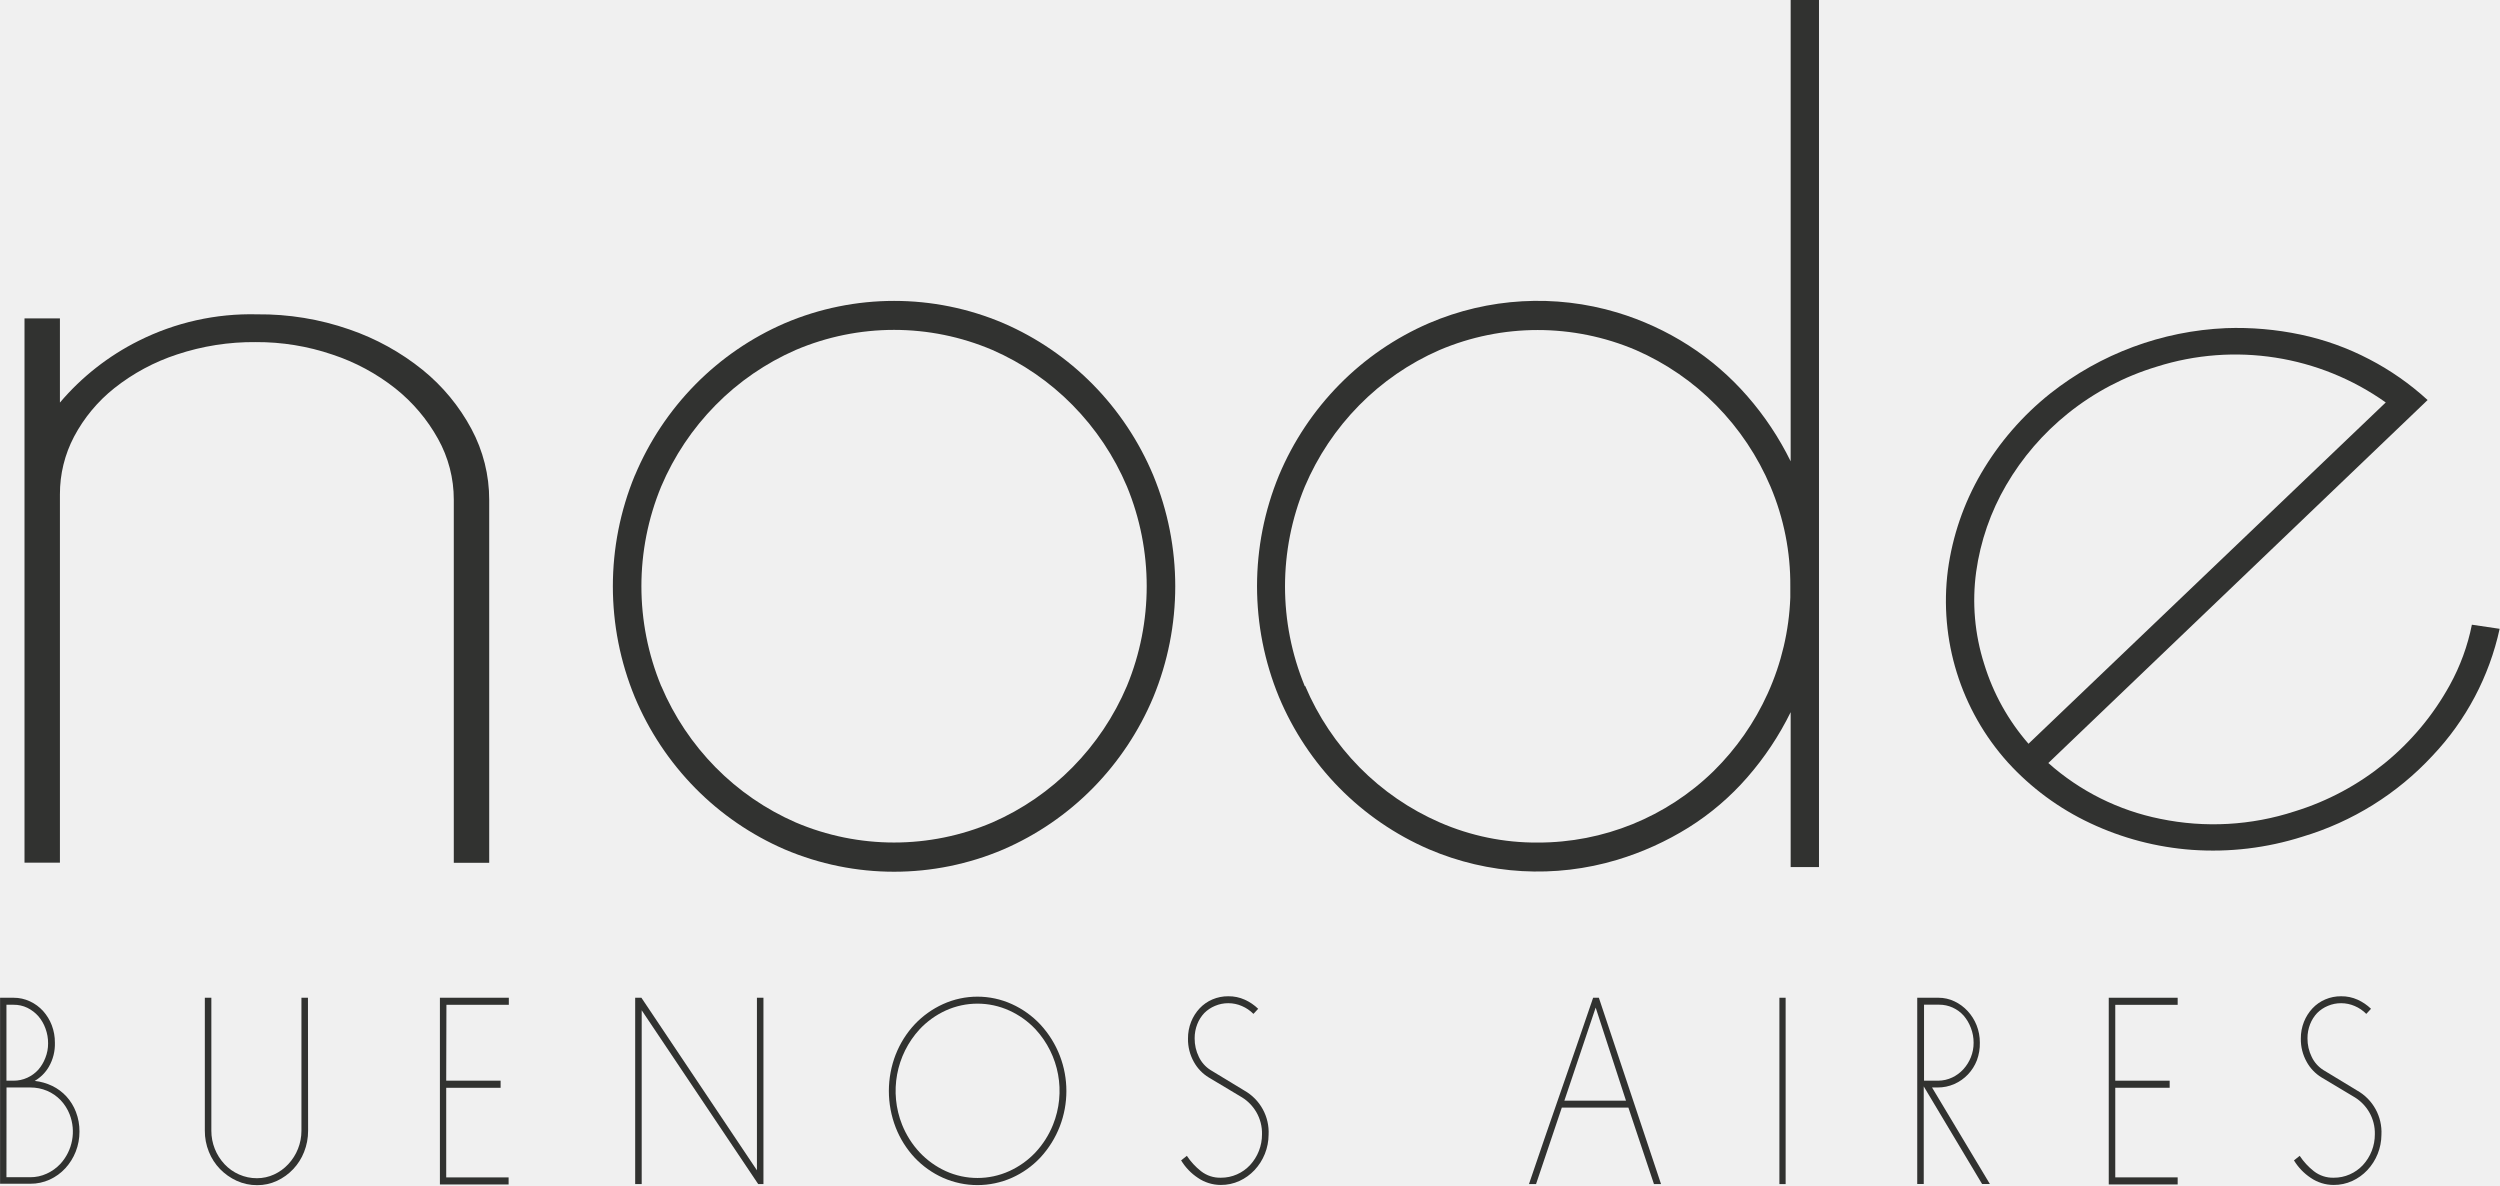
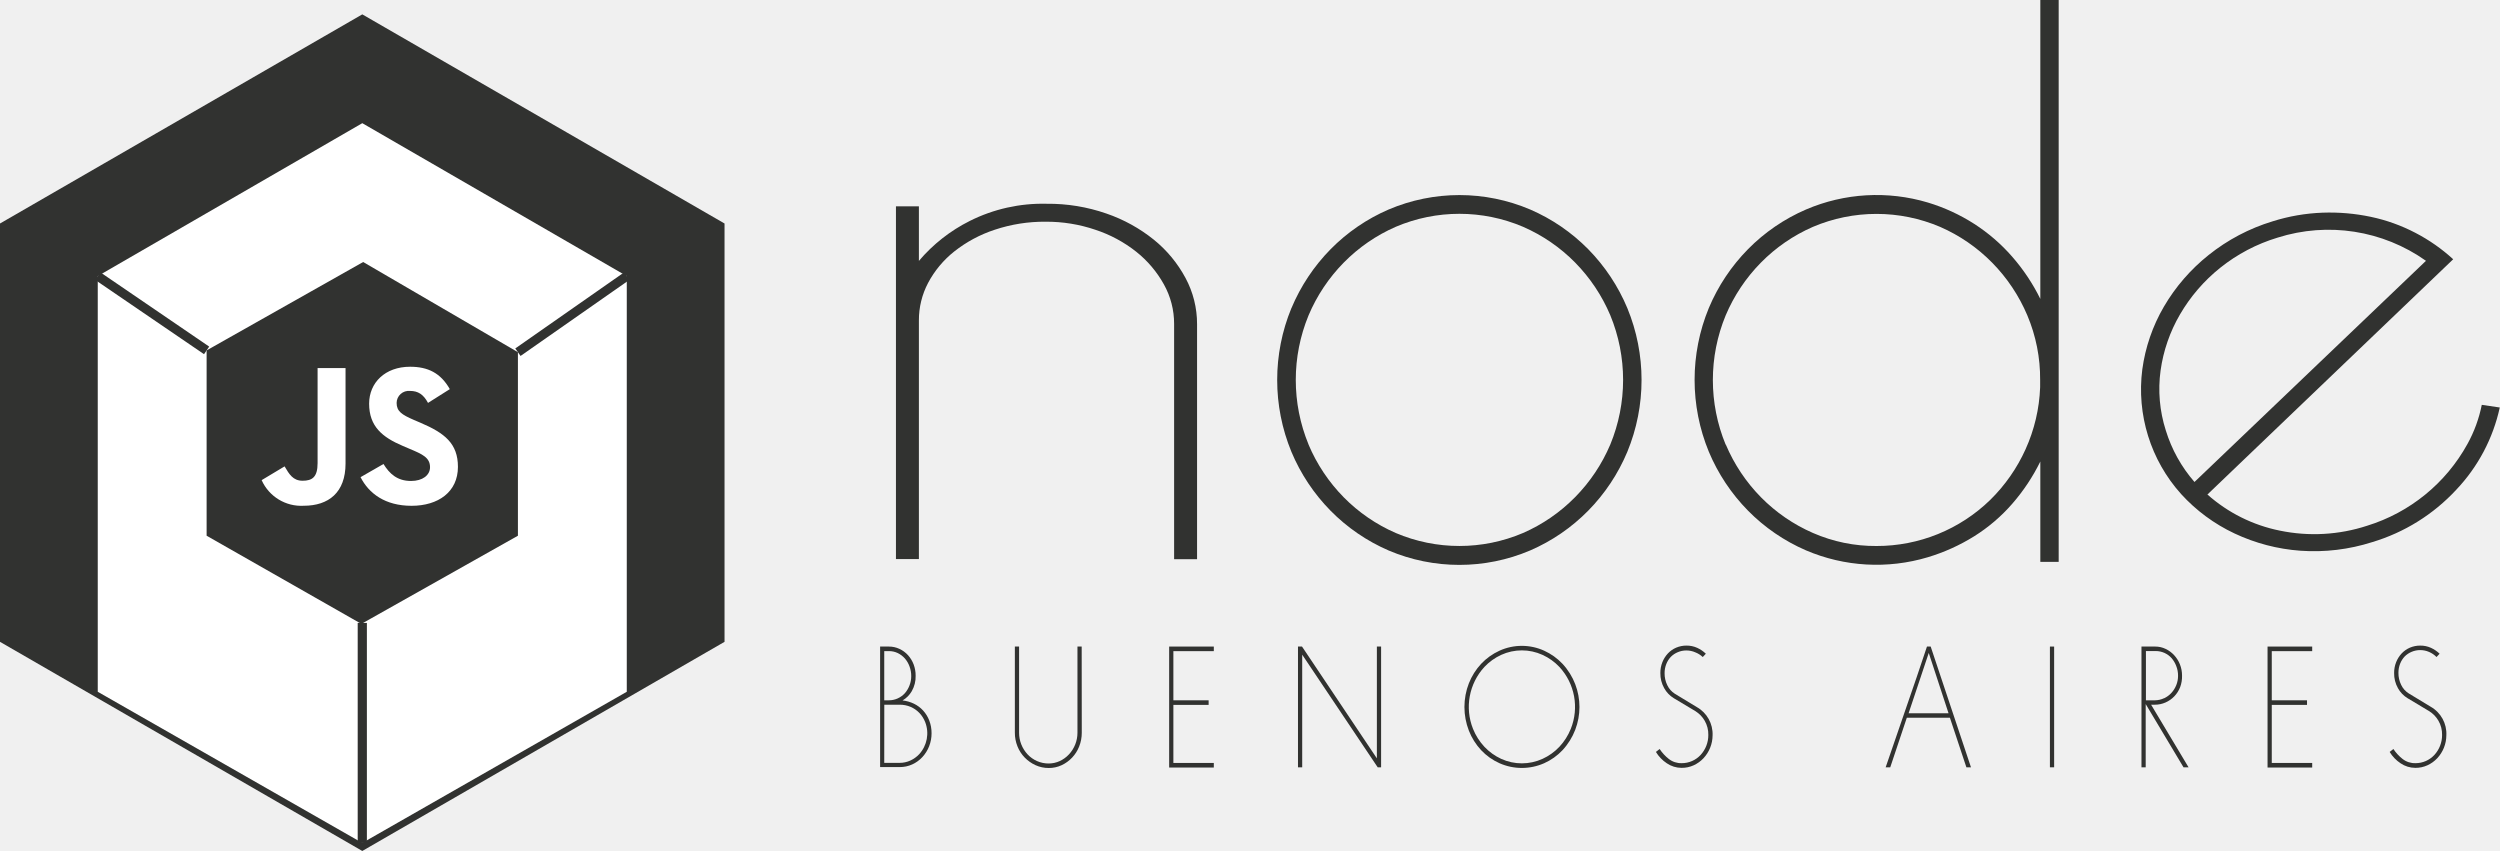
- <svg xmlns="http://www.w3.org/2000/svg" id="Layer_1" data-name="Layer 1" viewBox="0 0 352.97 167.34">
+ <svg xmlns="http://www.w3.org/2000/svg" id="Layer_1" data-name="Layer 1" viewBox="0 0 544.73 185.42">
  <defs>
-     <style>.cls-1{isolation:isolate;}.cls-2{fill:#313230;}</style>
+     <style>.cls-1{fill:#313230;}.cls-2{fill:#fff;}.cls-3{fill:none;stroke:#313230;stroke-miterlimit:10;stroke-width:2px;}</style>
  </defs>
-   <g class="cls-1">
-     <path class="cls-2" d="M304.8,991.75a5.37,5.37,0,0,1,2.32.51,5.78,5.78,0,0,1,1.86,1.37,6.45,6.45,0,0,1,1.22,2,6.8,6.8,0,0,1,.44,2.47,6.39,6.39,0,0,1-.85,3.39,5.5,5.5,0,0,1-2,2,7.67,7.67,0,0,1,2.48.71,6.65,6.65,0,0,1,2,1.49,6.91,6.91,0,0,1,1.34,2.18,7.5,7.5,0,0,1,.5,2.77,7.62,7.62,0,0,1-.53,2.84,7.55,7.55,0,0,1-1.47,2.35,6.88,6.88,0,0,1-2.21,1.6,6.47,6.47,0,0,1-2.72.58h-4.28V991.75Zm-1,11.71h1a4.58,4.58,0,0,0,1.93-.41,4.8,4.8,0,0,0,1.56-1.13,5.54,5.54,0,0,0,1-1.67,5.41,5.41,0,0,0,.39-2.05,5.89,5.89,0,0,0-.37-2.11,5.5,5.5,0,0,0-1-1.73,5.07,5.07,0,0,0-1.56-1.19,4.38,4.38,0,0,0-1.95-.43h-1Zm0,13.63h3.36a5.49,5.49,0,0,0,2.34-.51,6.13,6.13,0,0,0,1.91-1.37,6.74,6.74,0,0,0,1.31-7,6.19,6.19,0,0,0-1.27-2,5.78,5.78,0,0,0-1.91-1.32,6,6,0,0,0-2.37-.47h-3.36Z" transform="translate(-302.89 -850.88)" />
-     <path class="cls-2" d="M346.39,1010.53a8,8,0,0,1-.57,3,7.52,7.52,0,0,1-3.84,4.08,6.48,6.48,0,0,1-2.78.6,6.84,6.84,0,0,1-2.9-.62,7.84,7.84,0,0,1-2.35-1.66,7.47,7.47,0,0,1-1.57-2.43,7.82,7.82,0,0,1-.57-3V991.75h.92v18.78a6.91,6.91,0,0,0,1.86,4.72,6.28,6.28,0,0,0,2.05,1.45,6.16,6.16,0,0,0,2.53.53,5.75,5.75,0,0,0,2.42-.53,6.39,6.39,0,0,0,2-1.45,6.91,6.91,0,0,0,1.86-4.72V991.75h.92Z" transform="translate(-302.89 -850.88)" />
-     <path class="cls-2" d="M365.89,1003.46h7.68v1h-7.68v12.65h8.81v1H365V991.75h9.73v1h-8.81Z" transform="translate(-302.89 -850.88)" />
-     <path class="cls-2" d="M409.94,1018.06l-16.45-24.54v24.54h-.92V991.75h.88l16.31,24.36V991.75h.92v26.31Z" transform="translate(-302.89 -850.88)" />
-     <path class="cls-2" d="M429.36,999.75a13.38,13.38,0,0,1,2.67-4.24,12.74,12.74,0,0,1,4-2.86,11.76,11.76,0,0,1,9.73,0,12.74,12.74,0,0,1,4,2.86,13.84,13.84,0,0,1,0,18.82,12.5,12.5,0,0,1-4,2.84,12,12,0,0,1-9.73,0,12.5,12.5,0,0,1-4-2.84,13.38,13.38,0,0,1-2.67-4.24,14.25,14.25,0,0,1,0-10.35Zm.9,9.94a12.64,12.64,0,0,0,2.48,3.9,11.8,11.8,0,0,0,3.66,2.63,10.85,10.85,0,0,0,9,0,11.74,11.74,0,0,0,3.68-2.63,12.64,12.64,0,0,0,2.48-3.9,12.83,12.83,0,0,0-2.48-13.5,11.75,11.75,0,0,0-3.68-2.63,10.85,10.85,0,0,0-9,0,11.81,11.81,0,0,0-3.66,2.63,12.88,12.88,0,0,0-2.48,13.5Z" transform="translate(-302.89 -850.88)" />
-     <path class="cls-2" d="M482,1011.1a7.35,7.35,0,0,1-2,5,6.8,6.8,0,0,1-2.12,1.52,6.21,6.21,0,0,1-2.64.56,5.71,5.71,0,0,1-3.22-1,7.78,7.78,0,0,1-2.37-2.47l.81-.64a9.28,9.28,0,0,0,2,2.17,4.36,4.36,0,0,0,2.81.92,5.53,5.53,0,0,0,2.26-.47,5.62,5.62,0,0,0,1.84-1.3,6.38,6.38,0,0,0,1.7-4.37,5.93,5.93,0,0,0-.8-3.12,6,6,0,0,0-2-2.07l-4.71-2.82a5.88,5.88,0,0,1-2.11-2.2,6.5,6.5,0,0,1-.83-3.29,6.26,6.26,0,0,1,.44-2.37,6.08,6.08,0,0,1,1.2-1.9,5.37,5.37,0,0,1,1.8-1.26,5.6,5.6,0,0,1,2.25-.45,5.51,5.51,0,0,1,2.34.49,6.69,6.69,0,0,1,1.88,1.28l-.67.72a5.08,5.08,0,0,0-1.63-1.11,4.79,4.79,0,0,0-1.91-.4,4.7,4.7,0,0,0-1.89.38,4.65,4.65,0,0,0-1.5,1,4.87,4.87,0,0,0-1,1.58,5.35,5.35,0,0,0-.37,2,5.82,5.82,0,0,0,.6,2.63,4.46,4.46,0,0,0,1.63,1.84l4.78,2.9A6.76,6.76,0,0,1,482,1011.1Z" transform="translate(-302.89 -850.88)" />
-     <path class="cls-2" d="M523.4,1007.26l-3.64,10.8h-1q2.3-6.78,4.53-13.17t4.53-13.14h.81l8.78,26.31h-1l-3.61-10.8Zm4.78-14.12-4.42,13.14h8.7Z" transform="translate(-302.89 -850.88)" />
-     <path class="cls-2" d="M554.12,1018.06V991.75H555v26.31Z" transform="translate(-302.89 -850.88)" />
-     <path class="cls-2" d="M582,1000.59a6.1,6.1,0,0,1-1.27,2,6,6,0,0,1-1.91,1.34,5.75,5.75,0,0,1-2.37.49h-.78l8.17,13.63h-1.1l-8.24-13.78v13.78h-.92V991.75h3a5.18,5.18,0,0,1,2.26.51,6,6,0,0,1,1.86,1.37,6.47,6.47,0,0,1,1.26,2,6.59,6.59,0,0,1,.46,2.45A6.69,6.69,0,0,1,582,1000.59Zm-3.5,2.43a5.07,5.07,0,0,0,1.59-1.17,5.62,5.62,0,0,0,1.06-1.69,5.4,5.4,0,0,0,.39-2.05,5.64,5.64,0,0,0-.39-2.11,5.72,5.72,0,0,0-1-1.71,4.68,4.68,0,0,0-1.56-1.15,4.57,4.57,0,0,0-1.93-.41h-2.12v10.73h2A4.68,4.68,0,0,0,578.54,1003Z" transform="translate(-302.89 -850.88)" />
-     <path class="cls-2" d="M601.54,1003.46h7.68v1h-7.68v12.65h8.81v1h-9.73V991.75h9.73v1h-8.81Z" transform="translate(-302.89 -850.88)" />
-     <path class="cls-2" d="M639.12,1011.1a7.36,7.36,0,0,1-2,5,6.8,6.8,0,0,1-2.12,1.52,6.21,6.21,0,0,1-2.64.56,5.71,5.71,0,0,1-3.22-1,7.78,7.78,0,0,1-2.37-2.47l.81-.64a9.26,9.26,0,0,0,2,2.17,4.36,4.36,0,0,0,2.81.92,5.52,5.52,0,0,0,2.26-.47,5.62,5.62,0,0,0,1.84-1.3,6.39,6.39,0,0,0,1.7-4.37,5.93,5.93,0,0,0-.8-3.12,6,6,0,0,0-2-2.07l-4.71-2.82a5.88,5.88,0,0,1-2.11-2.2,6.49,6.49,0,0,1-.83-3.29,6.26,6.26,0,0,1,.44-2.37,6.09,6.09,0,0,1,1.2-1.9,5.39,5.39,0,0,1,1.8-1.26,5.61,5.61,0,0,1,2.25-.45,5.51,5.51,0,0,1,2.34.49,6.71,6.71,0,0,1,1.88,1.28l-.67.72a5.09,5.09,0,0,0-1.63-1.11,4.79,4.79,0,0,0-1.91-.4,4.7,4.7,0,0,0-1.89.38,4.64,4.64,0,0,0-1.5,1,4.87,4.87,0,0,0-1,1.58,5.34,5.34,0,0,0-.37,2,5.81,5.81,0,0,0,.6,2.63,4.46,4.46,0,0,0,1.63,1.84l4.78,2.9A6.76,6.76,0,0,1,639.12,1011.1Z" transform="translate(-302.89 -850.88)" />
-   </g>
-   <g class="cls-1">
-     <path class="cls-2" d="M549.58,960.64a37.08,37.08,0,0,1-8.29,7.08,41.9,41.9,0,0,1-10.08,4.56,39,39,0,0,1-26.59-1.5A40.07,40.07,0,0,1,492,962.13a40.73,40.73,0,0,1-8.53-12.83,41.08,41.08,0,0,1,0-31.32A40.73,40.73,0,0,1,492,905.17a40.07,40.07,0,0,1,12.64-8.66A39,39,0,0,1,531.21,895a40.2,40.2,0,0,1,10.08,4.64,38.87,38.87,0,0,1,8.29,7.16,42.37,42.37,0,0,1,6.13,9.21V850.88h4V973.3h-4V951.43A42.4,42.4,0,0,1,549.58,960.64Zm-62.41-12.9a36.83,36.83,0,0,0,7.68,11.49A36.22,36.22,0,0,0,506.17,967,34.06,34.06,0,0,0,520,969.84a35.45,35.45,0,0,0,24.81-10.07,36.51,36.51,0,0,0,7.67-11,36,36,0,0,0,3.18-13.53v-1.57a35.45,35.45,0,0,0-2.79-14.08,36.81,36.81,0,0,0-7.68-11.49,36.22,36.22,0,0,0-11.32-7.79,35.41,35.41,0,0,0-27.76,0,36.22,36.22,0,0,0-11.32,7.79,36.83,36.83,0,0,0-7.68,11.49,36.93,36.93,0,0,0,0,28.17Z" transform="translate(-302.89 -850.88)" />
-   </g>
-   <g class="cls-1">
-     <path class="cls-2" d="M392.53,918a40.73,40.73,0,0,1,8.53-12.83,40.07,40.07,0,0,1,12.64-8.66,39.4,39.4,0,0,1,30.86,0,40.07,40.07,0,0,1,12.64,8.66A40.73,40.73,0,0,1,465.72,918a41.08,41.08,0,0,1,0,31.32,40.73,40.73,0,0,1-8.53,12.83,40.07,40.07,0,0,1-12.64,8.66,39.39,39.39,0,0,1-30.86,0,40.07,40.07,0,0,1-12.64-8.66,40.73,40.73,0,0,1-8.53-12.83,41.08,41.08,0,0,1,0-31.32Zm3.72,29.74a36.83,36.83,0,0,0,7.68,11.49A36.22,36.22,0,0,0,415.24,967,35.41,35.41,0,0,0,443,967a36.22,36.22,0,0,0,11.32-7.79A36.82,36.82,0,0,0,462,947.73a36.93,36.93,0,0,0,0-28.17,36.82,36.82,0,0,0-7.68-11.49A36.22,36.22,0,0,0,443,900.29a35.41,35.41,0,0,0-27.76,0,36.22,36.22,0,0,0-11.32,7.79,36.83,36.83,0,0,0-7.68,11.49,36.93,36.93,0,0,0,0,28.17Z" transform="translate(-302.89 -850.88)" />
-   </g>
-   <g class="cls-1">
-     <path class="cls-2" d="M322.46,899a35.36,35.36,0,0,1,16.75-3.74,38.44,38.44,0,0,1,13,2.13,34.13,34.13,0,0,1,10.36,5.72,27.36,27.36,0,0,1,6.87,8.31,21.1,21.1,0,0,1,2.52,10.06v51.22h-5V921.44a17.57,17.57,0,0,0-2.23-8.61,23.88,23.88,0,0,0-6-7.09,28.88,28.88,0,0,0-8.91-4.8A33,33,0,0,0,339,899.18a34.21,34.21,0,0,0-11.13,1.75,28.55,28.55,0,0,0-8.81,4.73,21.76,21.76,0,0,0-5.71,6.86,17.37,17.37,0,0,0-2,8.16v52h-5V895.83h5v11.89A35.19,35.19,0,0,1,322.46,899Z" transform="translate(-302.89 -850.88)" />
-   </g>
-   <g class="cls-1">
-     <path class="cls-2" d="M607.89,966.49a37,37,0,0,0,19-1.06,37.63,37.63,0,0,0,21.88-17.82,29.59,29.59,0,0,0,3.12-8.53l3.92.58a37.68,37.68,0,0,1-9.48,17.92A41,41,0,0,1,628,969a41.65,41.65,0,0,1-15.62,1.87A40.57,40.57,0,0,1,598,967.1a37,37,0,0,1-11.63-8.58,34.1,34.1,0,0,1-8.46-27.16,36.94,36.94,0,0,1,4.7-13.66,40.51,40.51,0,0,1,9.76-11.27,43,43,0,0,1,24.8-9.22,43.44,43.44,0,0,1,10.54.91,37.72,37.72,0,0,1,9.71,3.49,38.34,38.34,0,0,1,8.22,5.75l-53.55,51.25A33.77,33.77,0,0,0,607.89,966.49Zm-18.6-10.6,50.44-48.19a36.72,36.72,0,0,0-32.34-5.05,37.2,37.2,0,0,0-12.52,6.59,36.63,36.63,0,0,0-8.73,10.13,33.42,33.42,0,0,0-4.24,12.25,29.6,29.6,0,0,0,1.13,13A30.91,30.91,0,0,0,589.29,955.89Z" transform="translate(-302.89 -850.88)" />
-   </g>
+   <path class="cls-1" d="M450.8,665.75a5.37,5.37,0,0,1,2.32.51,5.78,5.78,0,0,1,1.86,1.37,6.45,6.45,0,0,1,1.22,2,6.8,6.8,0,0,1,.44,2.47,6.39,6.39,0,0,1-.85,3.39,5.5,5.5,0,0,1-2,2,7.67,7.67,0,0,1,2.48.71,6.65,6.65,0,0,1,2,1.49,6.91,6.91,0,0,1,1.34,2.18,7.5,7.5,0,0,1,.5,2.77,7.62,7.62,0,0,1-.53,2.84,7.55,7.55,0,0,1-1.47,2.35,6.88,6.88,0,0,1-2.21,1.6,6.47,6.47,0,0,1-2.72.58h-4.28V665.75Zm-1,11.71h1a4.58,4.58,0,0,0,1.93-.41,4.8,4.8,0,0,0,1.56-1.13,5.54,5.54,0,0,0,1-1.67,5.41,5.41,0,0,0,.39-2.05,5.89,5.89,0,0,0-.37-2.11,5.5,5.5,0,0,0-1-1.73,5.07,5.07,0,0,0-1.56-1.19,4.38,4.38,0,0,0-1.95-.43h-1Zm0,13.63h3.36a5.49,5.49,0,0,0,2.34-.51,6.13,6.13,0,0,0,1.91-1.37,6.74,6.74,0,0,0,1.31-7,6.19,6.19,0,0,0-1.27-2,5.78,5.78,0,0,0-1.91-1.32,6,6,0,0,0-2.37-.47h-3.36Z" transform="translate(-257.13 -524.87)" />
+   <path class="cls-1" d="M492.84,684.53a8,8,0,0,1-.57,3,7.52,7.52,0,0,1-3.84,4.08,6.48,6.48,0,0,1-2.78.6,6.84,6.84,0,0,1-2.9-.62,7.84,7.84,0,0,1-2.35-1.66,7.47,7.47,0,0,1-1.57-2.43,7.82,7.82,0,0,1-.57-3V665.75h.92v18.78a6.91,6.91,0,0,0,1.86,4.72,6.28,6.28,0,0,0,2.05,1.45,6.16,6.16,0,0,0,2.53.53,5.75,5.75,0,0,0,2.42-.53,6.39,6.39,0,0,0,2-1.45,6.91,6.91,0,0,0,1.86-4.72V665.75h.92Z" transform="translate(-257.13 -524.87)" />
+   <path class="cls-1" d="M512.8,677.46h7.68v1H512.8v12.65h8.81v1h-9.73V665.75h9.73v1H512.8Z" transform="translate(-257.13 -524.87)" />
+   <path class="cls-1" d="M557.32,692.06l-16.45-24.54v24.54h-.92V665.75h.88l16.31,24.36V665.75h.92v26.31Z" transform="translate(-257.13 -524.87)" />
+   <path class="cls-1" d="M577.19,673.75a13.41,13.41,0,0,1,2.67-4.24,12.73,12.73,0,0,1,4-2.86,11.76,11.76,0,0,1,9.73,0,12.73,12.73,0,0,1,4,2.86,13.84,13.84,0,0,1,0,18.82,12.49,12.49,0,0,1-4,2.84,12,12,0,0,1-9.73,0,12.49,12.49,0,0,1-4-2.84,13.41,13.41,0,0,1-2.67-4.24,14.26,14.26,0,0,1,0-10.35Zm.9,9.94a12.64,12.64,0,0,0,2.48,3.9,11.8,11.8,0,0,0,3.66,2.63,10.85,10.85,0,0,0,9,0,11.74,11.74,0,0,0,3.68-2.63,12.63,12.63,0,0,0,2.48-3.9,12.83,12.83,0,0,0-2.48-13.5,11.75,11.75,0,0,0-3.68-2.63,10.85,10.85,0,0,0-9,0,11.81,11.81,0,0,0-3.66,2.63,12.88,12.88,0,0,0-2.48,13.5Z" transform="translate(-257.13 -524.87)" />
+   <path class="cls-1" d="M630.29,685.1a7.36,7.36,0,0,1-2,5,6.8,6.8,0,0,1-2.12,1.52,6.21,6.21,0,0,1-2.64.56,5.71,5.71,0,0,1-3.22-1,7.78,7.78,0,0,1-2.37-2.47l.81-.64a9.26,9.26,0,0,0,2,2.17,4.36,4.36,0,0,0,2.81.92,5.52,5.52,0,0,0,2.26-.47,5.62,5.62,0,0,0,1.84-1.3,6.39,6.39,0,0,0,1.7-4.37,5.93,5.93,0,0,0-.8-3.12,6,6,0,0,0-2-2.07l-4.71-2.82a5.88,5.88,0,0,1-2.11-2.2,6.49,6.49,0,0,1-.83-3.29,6.26,6.26,0,0,1,.44-2.37,6.09,6.09,0,0,1,1.2-1.9,5.39,5.39,0,0,1,1.8-1.26,5.61,5.61,0,0,1,2.25-.45,5.51,5.51,0,0,1,2.34.49,6.71,6.71,0,0,1,1.88,1.28l-.67.72A5.09,5.09,0,0,0,626.5,667a4.79,4.79,0,0,0-1.91-.4,4.7,4.7,0,0,0-1.89.38,4.64,4.64,0,0,0-1.5,1,4.87,4.87,0,0,0-1,1.58,5.34,5.34,0,0,0-.37,2,5.81,5.81,0,0,0,.6,2.63,4.46,4.46,0,0,0,1.63,1.84l4.78,2.9A6.76,6.76,0,0,1,630.29,685.1Z" transform="translate(-257.13 -524.87)" />
+   <path class="cls-1" d="M672.61,681.26,669,692.06h-1q2.3-6.78,4.53-13.17T677,665.75h.81l8.78,26.31h-1L682,681.26Zm4.78-14.12L673,680.28h8.7Z" transform="translate(-257.13 -524.87)" />
+   <path class="cls-1" d="M703.79,692.06V665.75h.92v26.31Z" transform="translate(-257.13 -524.87)" />
+   <path class="cls-1" d="M732.17,674.59a6.1,6.1,0,0,1-1.27,2,6,6,0,0,1-1.91,1.34,5.75,5.75,0,0,1-2.37.49h-.78L734,692.06h-1.1l-8.24-13.78v13.78h-.92V665.75h3a5.18,5.18,0,0,1,2.26.51,6,6,0,0,1,1.86,1.37,6.47,6.47,0,0,1,1.26,2,6.59,6.59,0,0,1,.46,2.45A6.69,6.69,0,0,1,732.17,674.59Zm-3.5,2.43a5.07,5.07,0,0,0,1.59-1.17,5.62,5.62,0,0,0,1.06-1.69,5.4,5.4,0,0,0,.39-2.05,5.64,5.64,0,0,0-.39-2.11,5.72,5.72,0,0,0-1-1.71,4.68,4.68,0,0,0-1.56-1.15,4.57,4.57,0,0,0-1.93-.41h-2.12v10.73h2A4.68,4.68,0,0,0,728.67,677Z" transform="translate(-257.13 -524.87)" />
+   <path class="cls-1" d="M752.13,677.46h7.68v1h-7.68v12.65h8.81v1h-9.73V665.75h9.73v1h-8.81Z" transform="translate(-257.13 -524.87)" />
+   <path class="cls-1" d="M790.17,685.1a7.36,7.36,0,0,1-2,5,6.8,6.8,0,0,1-2.12,1.52,6.21,6.21,0,0,1-2.64.56,5.71,5.71,0,0,1-3.22-1,7.78,7.78,0,0,1-2.37-2.47l.81-.64a9.26,9.26,0,0,0,2,2.17,4.36,4.36,0,0,0,2.81.92,5.52,5.52,0,0,0,2.26-.47,5.62,5.62,0,0,0,1.84-1.3,6.39,6.39,0,0,0,1.7-4.37,5.93,5.93,0,0,0-.8-3.12,6,6,0,0,0-2-2.07l-4.71-2.82a5.88,5.88,0,0,1-2.11-2.2,6.49,6.49,0,0,1-.83-3.29,6.26,6.26,0,0,1,.44-2.37,6.09,6.09,0,0,1,1.2-1.9,5.39,5.39,0,0,1,1.8-1.26,5.61,5.61,0,0,1,2.25-.45,5.51,5.51,0,0,1,2.34.49,6.71,6.71,0,0,1,1.88,1.28l-.67.72a5.09,5.09,0,0,0-1.63-1.11,4.79,4.79,0,0,0-1.91-.4,4.7,4.7,0,0,0-1.89.38,4.64,4.64,0,0,0-1.5,1,4.87,4.87,0,0,0-1,1.58,5.34,5.34,0,0,0-.37,2,5.81,5.81,0,0,0,.6,2.63,4.46,4.46,0,0,0,1.63,1.84l4.78,2.9A6.76,6.76,0,0,1,790.17,685.1Z" transform="translate(-257.13 -524.87)" />
+   <path class="cls-1" d="M695.58,634.64a37.08,37.08,0,0,1-8.29,7.08,41.87,41.87,0,0,1-10.08,4.56,39,39,0,0,1-26.59-1.5A40.06,40.06,0,0,1,638,636.13a40.72,40.72,0,0,1-8.53-12.83,41.09,41.09,0,0,1,0-31.32A40.72,40.72,0,0,1,638,579.17a40,40,0,0,1,12.64-8.65A39,39,0,0,1,677.2,569a40.18,40.18,0,0,1,10.08,4.64,38.9,38.9,0,0,1,8.29,7.16A42.4,42.4,0,0,1,701.7,590V524.87h4V647.3h-4V625.43A42.4,42.4,0,0,1,695.58,634.64Zm-62.41-12.9a36.82,36.82,0,0,0,7.67,11.49A36.21,36.21,0,0,0,652.16,641,34,34,0,0,0,666,643.84a35.44,35.44,0,0,0,24.81-10.07,36.53,36.53,0,0,0,7.67-11,36,36,0,0,0,3.18-13.53v-1.57a35.45,35.45,0,0,0-2.79-14.08,36.82,36.82,0,0,0-7.67-11.49,36.24,36.24,0,0,0-11.32-7.79,35.4,35.4,0,0,0-27.75,0,36.22,36.22,0,0,0-11.32,7.79,36.82,36.82,0,0,0-7.67,11.49,36.93,36.93,0,0,0,0,28.17Z" transform="translate(-257.13 -524.87)" />
+   <path class="cls-1" d="M538.53,592a40.72,40.72,0,0,1,8.53-12.83,40,40,0,0,1,12.64-8.65,39.38,39.38,0,0,1,30.85,0,40.06,40.06,0,0,1,12.64,8.65A40.73,40.73,0,0,1,611.71,592a41.09,41.09,0,0,1,0,31.32,40.73,40.73,0,0,1-8.53,12.83,40.07,40.07,0,0,1-12.64,8.66,39.38,39.38,0,0,1-30.85,0,40.06,40.06,0,0,1-12.64-8.66,40.72,40.72,0,0,1-8.53-12.83,41.09,41.09,0,0,1,0-31.32Zm3.72,29.74a36.82,36.82,0,0,0,7.67,11.49A36.21,36.21,0,0,0,561.24,641,35.4,35.4,0,0,0,589,641a36.23,36.23,0,0,0,11.32-7.79A36.82,36.82,0,0,0,608,621.73a36.93,36.93,0,0,0,0-28.17,36.82,36.82,0,0,0-7.67-11.49A36.24,36.24,0,0,0,589,574.29a35.4,35.4,0,0,0-27.75,0,36.22,36.22,0,0,0-11.32,7.79,36.82,36.82,0,0,0-7.67,11.49,36.93,36.93,0,0,0,0,28.17Z" transform="translate(-257.13 -524.87)" />
+   <path class="cls-1" d="M468.46,573a35.37,35.37,0,0,1,16.75-3.73,38.44,38.44,0,0,1,13,2.13,34.15,34.15,0,0,1,10.36,5.72,27.37,27.37,0,0,1,6.87,8.31,21.1,21.1,0,0,1,2.52,10.06v51.22h-5V595.44a17.57,17.57,0,0,0-2.23-8.61,23.9,23.9,0,0,0-6-7.09,28.89,28.89,0,0,0-8.91-4.8A33,33,0,0,0,485,573.18a34.21,34.21,0,0,0-11.13,1.75,28.56,28.56,0,0,0-8.81,4.73,21.76,21.76,0,0,0-5.71,6.86,17.37,17.37,0,0,0-2,8.16v52h-5V569.83h5v11.89A35.18,35.18,0,0,1,468.46,573Z" transform="translate(-257.13 -524.87)" />
+   <path class="cls-1" d="M753.89,640.49a37,37,0,0,0,19-1.06,37.63,37.63,0,0,0,21.88-17.82,29.56,29.56,0,0,0,3.12-8.53l3.92.58a37.68,37.68,0,0,1-9.48,17.92A41,41,0,0,1,774,643a41.66,41.66,0,0,1-15.62,1.87A40.53,40.53,0,0,1,744,641.1a37,37,0,0,1-11.62-8.58,34.1,34.1,0,0,1-8.46-27.16,37,37,0,0,1,4.7-13.66,40.55,40.55,0,0,1,9.76-11.27,41.67,41.67,0,0,1,13.92-7.33,41.22,41.22,0,0,1,10.89-1.89,43.4,43.4,0,0,1,10.54.91,37.8,37.8,0,0,1,9.71,3.49,38.42,38.42,0,0,1,8.22,5.75l-53.55,51.26A33.78,33.78,0,0,0,753.89,640.49Zm-18.6-10.6,50.44-48.19a36.71,36.71,0,0,0-32.34-5.05,37.19,37.19,0,0,0-12.52,6.59,36.65,36.65,0,0,0-8.73,10.13,33.43,33.43,0,0,0-4.24,12.25,29.61,29.61,0,0,0,1.13,13A30.91,30.91,0,0,0,735.29,629.89Z" transform="translate(-257.13 -524.87)" />
+   <polygon class="cls-1" points="0 48.7 78.94 3.13 157.87 48.7 157.87 139.85 78.94 185.42 0 139.85 0 48.7" />
+   <polygon class="cls-2" points="21.3 60.16 78.94 26.84 136.57 60.16 136.57 150.73 78.94 183.67 21.3 150.73 21.3 60.16" />
+   <polygon class="cls-1" points="79.13 57.09 112.85 76.74 112.85 116.73 78.74 135.94 45.02 116.73 45.02 76.35 79.13 57.09" />
+   <line class="cls-3" x1="78.94" y1="183.67" x2="78.94" y2="135.73" />
+   <line class="cls-3" x1="112.85" y1="76.74" x2="136.57" y2="60.16" />
+   <line class="cls-3" x1="45.02" y1="76.35" x2="21.3" y2="60.16" />
+   <path class="cls-2" d="M314.14,629.49l5-3c1,1.7,1.83,3.13,3.92,3.13s3.27-.78,3.27-3.83V605.07h6.09v20.81c0,6.31-3.7,9.19-9.1,9.19A9.46,9.46,0,0,1,314.14,629.49Z" transform="translate(-257.13 -524.87)" />
+   <path class="cls-2" d="M335.69,628.84l5-2.87c1.31,2.13,3,3.7,6,3.7,2.52,0,4.14-1.26,4.14-3,0-2.09-1.65-2.83-4.44-4l-1.52-.65c-4.4-1.87-7.31-4.22-7.31-9.19,0-4.57,3.48-8.05,8.92-8.05,3.87,0,6.66,1.35,8.66,4.88l-4.75,3c-1-1.87-2.18-2.61-3.92-2.61a2.65,2.65,0,0,0-2.92,2.61c0,1.83,1.13,2.57,3.74,3.7l1.52.65c5.18,2.22,8.1,4.48,8.1,9.58,0,5.49-4.31,8.49-10.1,8.49S337.48,632.36,335.69,628.84Z" transform="translate(-257.13 -524.87)" />
</svg>
